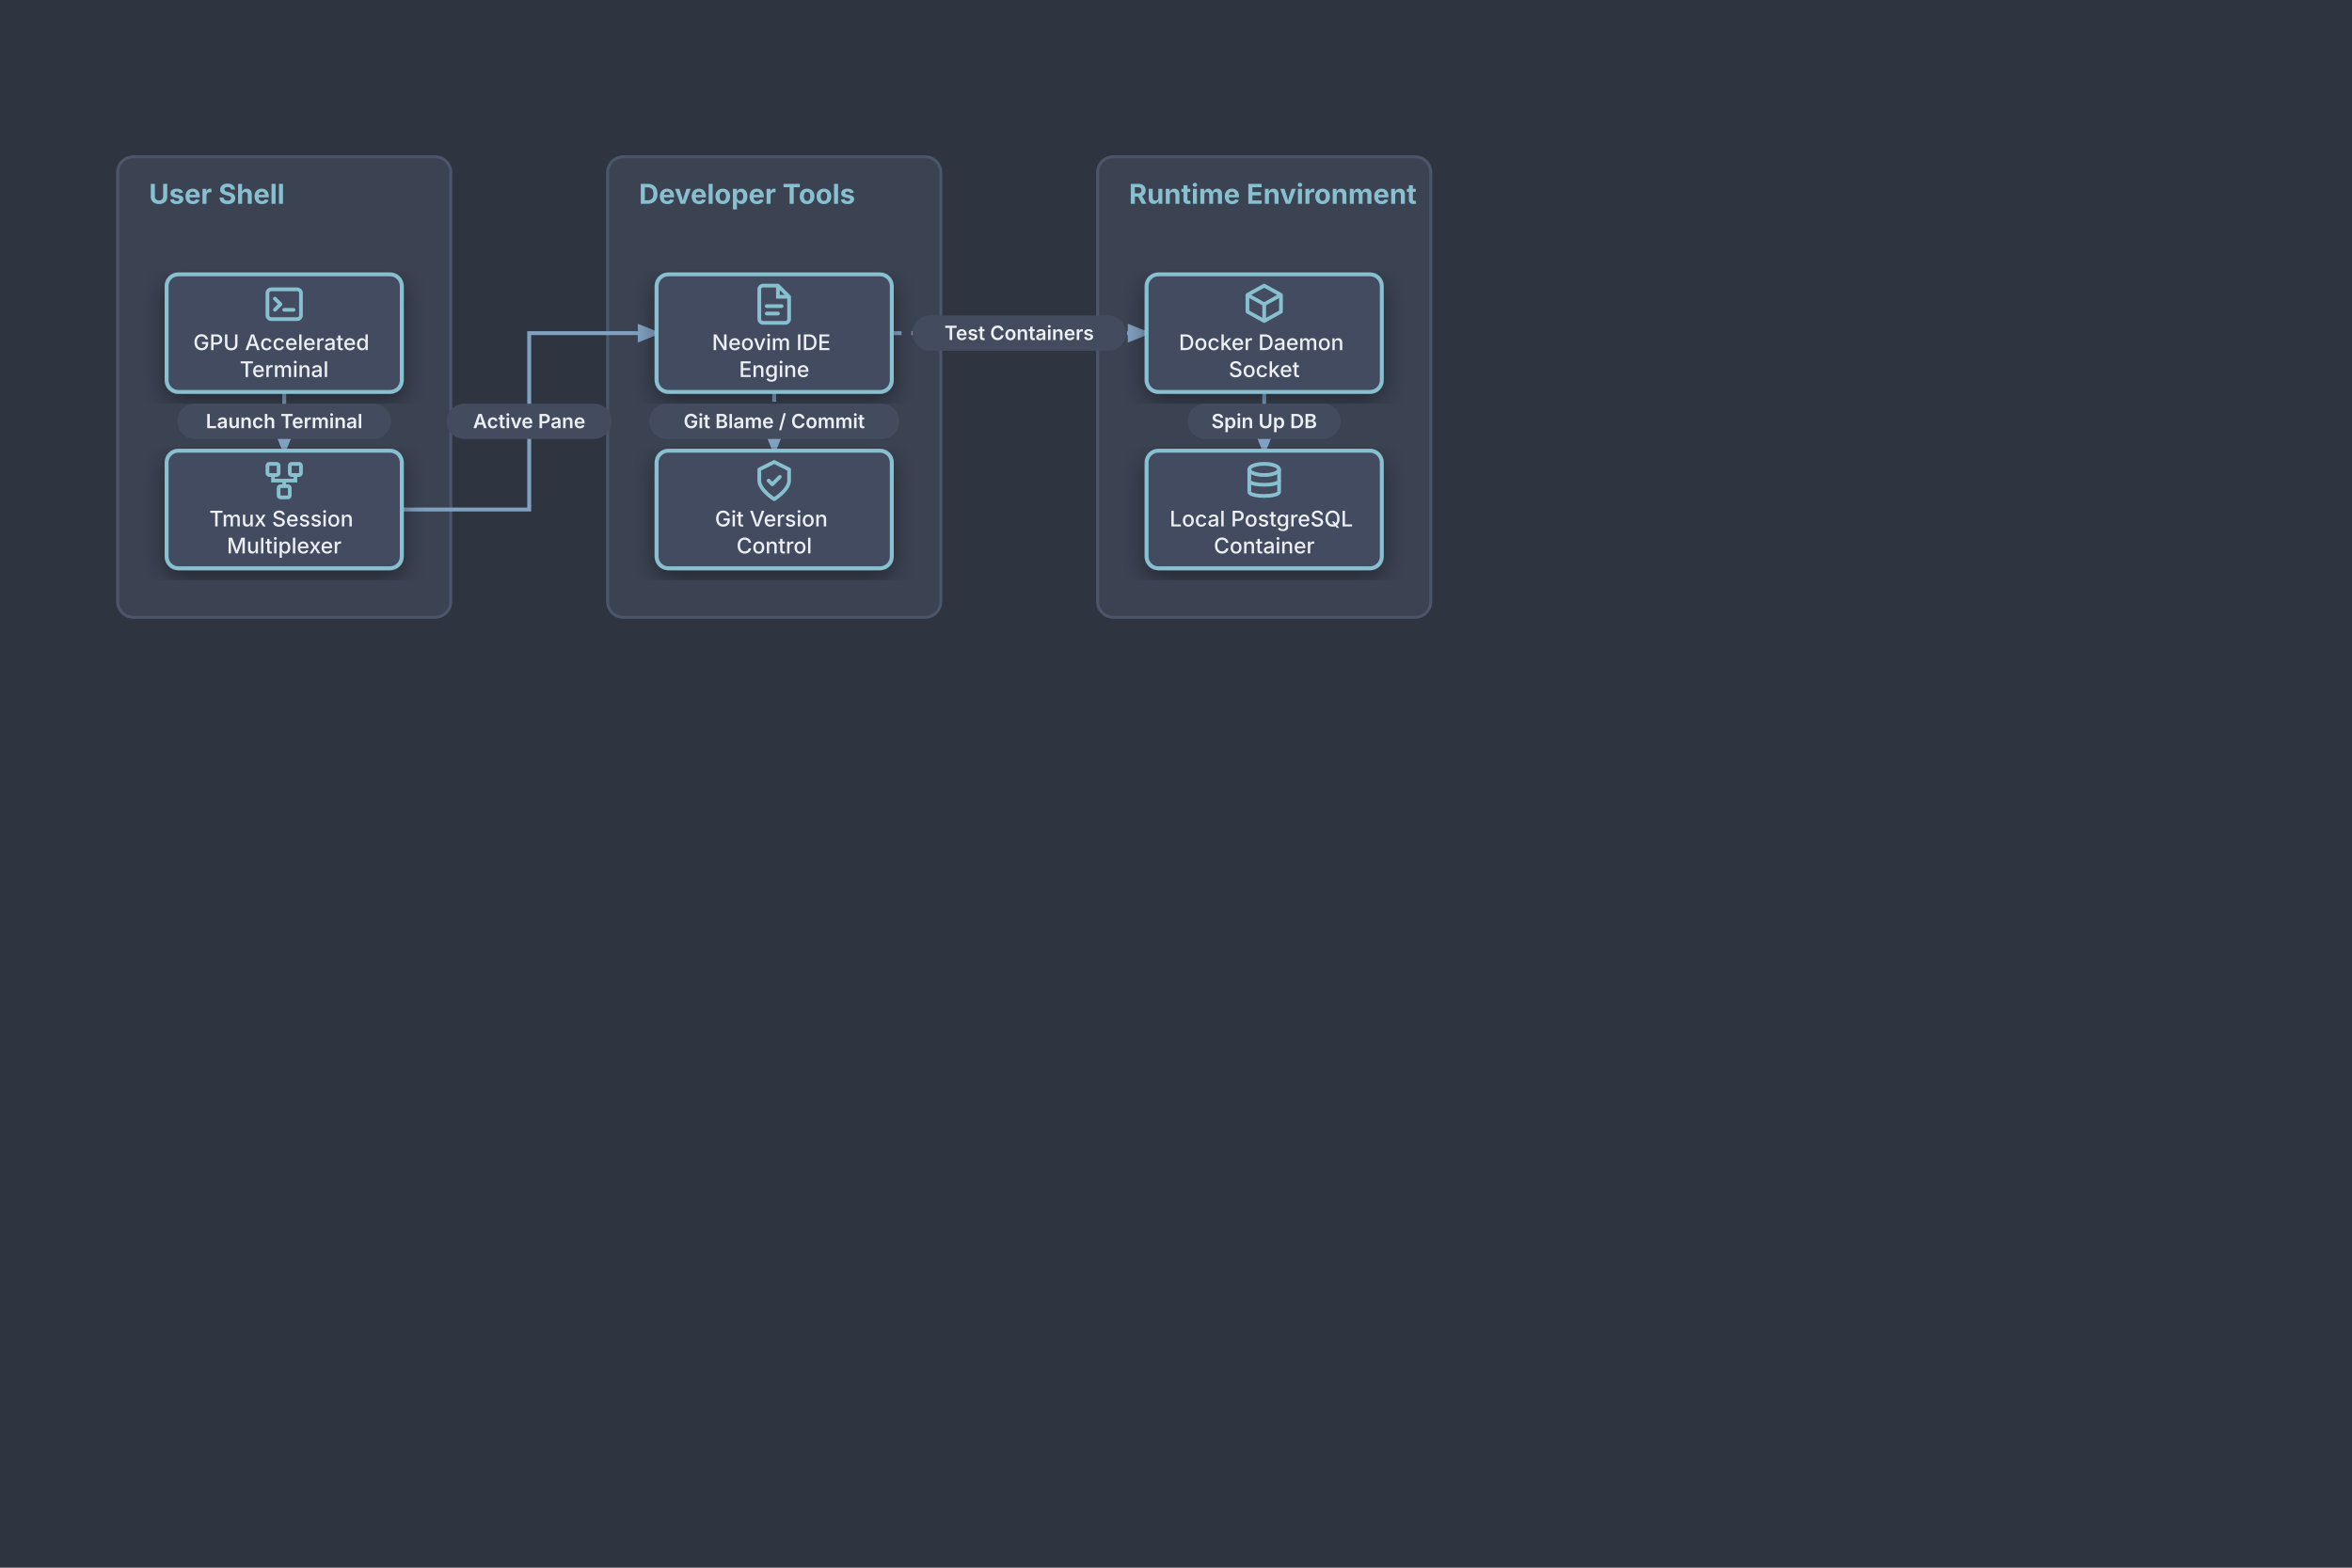
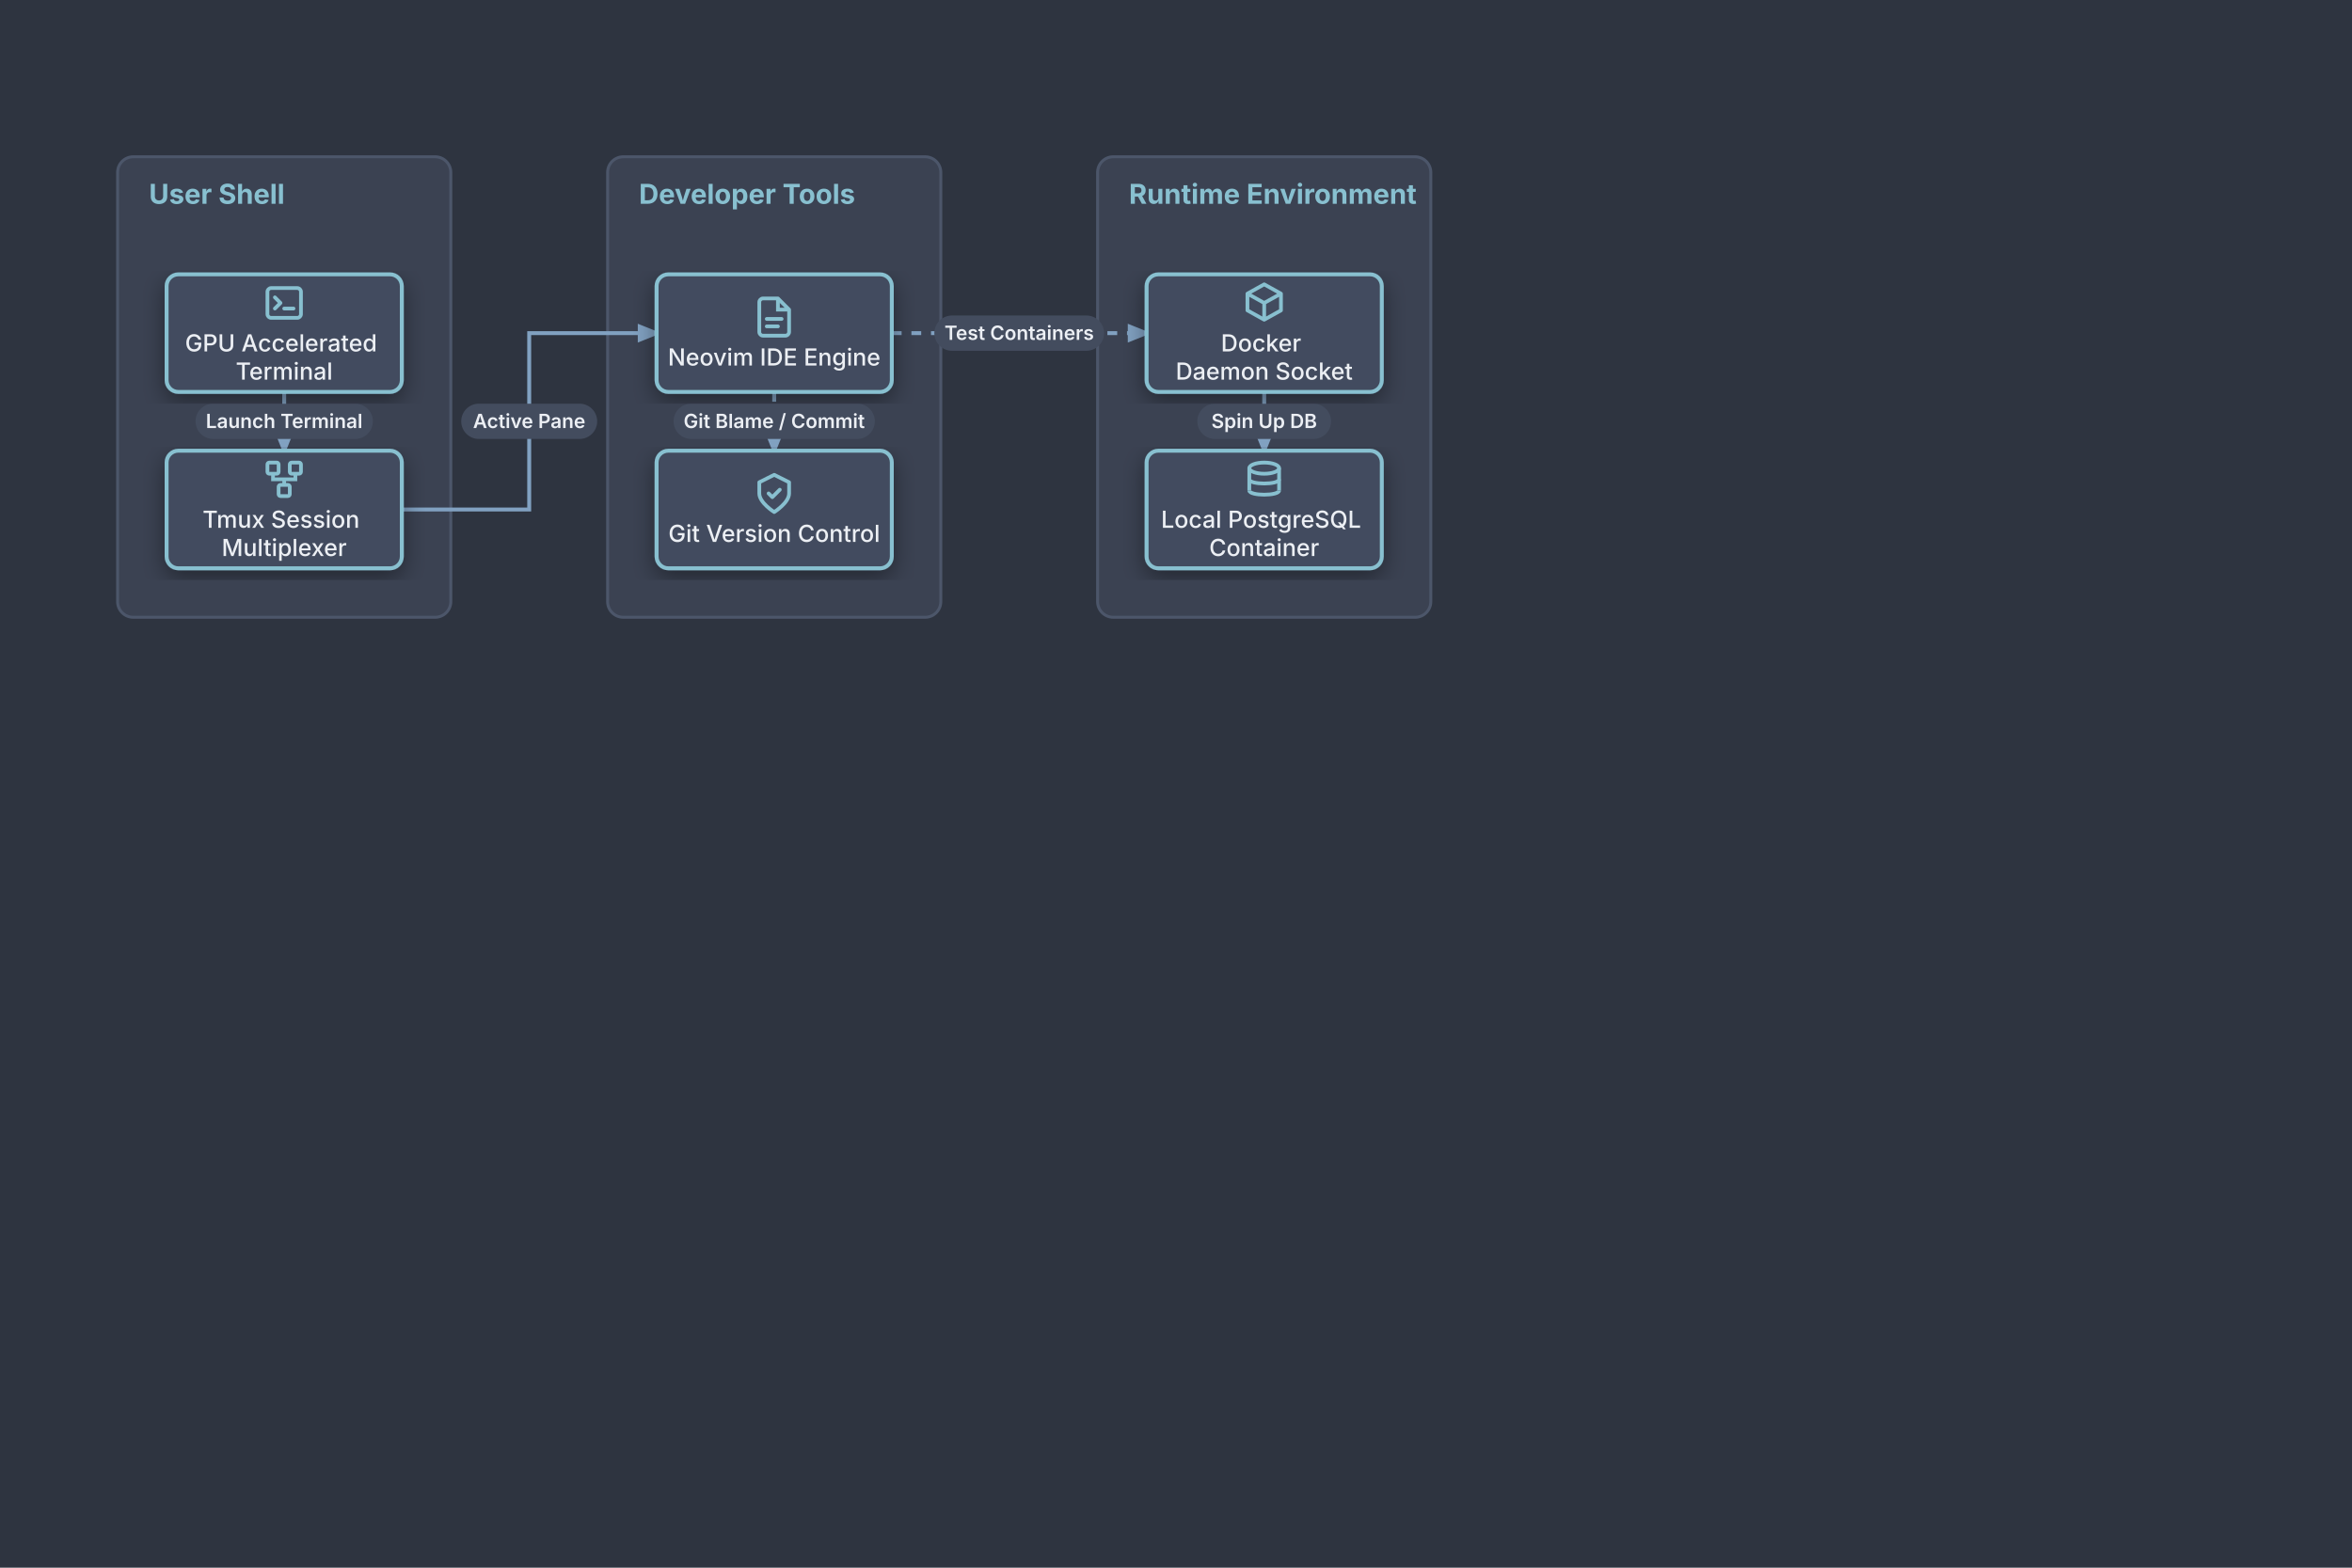
<svg xmlns="http://www.w3.org/2000/svg" viewBox="0 0 1200 800" width="1200" height="800">
  <defs>
    <marker id="arrow" viewBox="0 0 10 10" refX="8" refY="5" markerWidth="6" markerHeight="6" orient="auto-start-reverse">
      <path d="M 0 1 L 10 5 L 0 9 z" fill="#88C0D0" />
    </marker>
    <marker id="arrow-tail" viewBox="0 0 10 10" refX="2" refY="5" markerWidth="6" markerHeight="6" orient="auto">
      <path d="M 10 1 L 0 5 L 10 9 z" fill="#88C0D0" />
    </marker>
    <marker id="arrow-81A1C1" viewBox="0 0 10 10" refX="8" refY="5" markerWidth="6" markerHeight="6" orient="auto-start-reverse">
      <path d="M 0 1 L 10 5 L 0 9 z" fill="#81A1C1" />
    </marker>
    <marker id="arrow-81A1C1-tail" viewBox="0 0 10 10" refX="2" refY="5" markerWidth="6" markerHeight="6" orient="auto">
      <path d="M 10 1 L 0 5 L 10 9 z" fill="#81A1C1" />
    </marker>
    <filter id="shadow" x="-10%" y="-10%" width="120%" height="120%">
      <feDropShadow dx="0" dy="4" stdDeviation="6" flood-color="#000000" flood-opacity="0.4" />
    </filter>
  </defs>
  <rect width="100%" height="100%" fill="#2E3440" />
  <g id="group_1">
    <rect x="60.0" y="80.0" width="170.0" height="235.0" rx="8" fill="#3B4252" stroke="#4C566A" stroke-width="1.5" />
-     <text x="76.0" y="104.0" fill="#88C0D0" font-family="Inter, -apple-system, BlinkMacSystemFont, 'Segoe UI', Roboto, sans-serif" font-size="14" font-weight="bold">User Shell</text>
+     <text x="76" y="104" fill="#88C0D0" font-family="Inter, -apple-system, BlinkMacSystemFont, 'Segoe UI', Roboto, sans-serif" font-size="14" font-weight="700" text-anchor="start">User Shell</text>
  </g>
  <g id="group_2">
    <rect x="310.0" y="80.0" width="170.0" height="235.0" rx="8" fill="#3B4252" stroke="#4C566A" stroke-width="1.5" />
-     <text x="326.0" y="104.0" fill="#88C0D0" font-family="Inter, -apple-system, BlinkMacSystemFont, 'Segoe UI', Roboto, sans-serif" font-size="14" font-weight="bold">Developer Tools</text>
+     <text x="326" y="104" fill="#88C0D0" font-family="Inter, -apple-system, BlinkMacSystemFont, 'Segoe UI', Roboto, sans-serif" font-size="14" font-weight="700" text-anchor="start">Developer Tools</text>
  </g>
  <g id="group_3">
    <rect x="560.0" y="80.0" width="170.0" height="235.0" rx="8" fill="#3B4252" stroke="#4C566A" stroke-width="1.5" />
-     <text x="576.0" y="104.0" fill="#88C0D0" font-family="Inter, -apple-system, BlinkMacSystemFont, 'Segoe UI', Roboto, sans-serif" font-size="14" font-weight="bold">Runtime Environment</text>
+     <text x="576" y="104" fill="#88C0D0" font-family="Inter, -apple-system, BlinkMacSystemFont, 'Segoe UI', Roboto, sans-serif" font-size="14" font-weight="700" text-anchor="start">Runtime Environment</text>
  </g>
  <path d="M 145.0 200.0 L 145.0 230.0" fill="none" stroke="#81A1C1" stroke-width="2" marker-end="url(#arrow-81A1C1)" />
-   <g class="badge">
-     <rect x="90.5" y="206.0" width="109.0" height="18.0" rx="9.0" fill="#434C5E" />
-     <text x="145.0" y="218.5" fill="#ECEFF4" font-size="10.0" font-family="Inter, -apple-system, BlinkMacSystemFont, 'Segoe UI', Roboto, sans-serif" font-weight="600" text-anchor="middle">Launch Terminal</text>
-   </g>
  <path d="M 205.0 260.0 L 270.0 260.0 L 270.0 170.0 L 335.0 170.0" fill="none" stroke="#81A1C1" stroke-width="2" marker-end="url(#arrow-81A1C1)" />
-   <g class="badge">
-     <rect x="227.9" y="206.0" width="84.2" height="18.0" rx="9.0" fill="#434C5E" />
-     <text x="270.0" y="218.5" fill="#ECEFF4" font-size="10.0" font-family="Inter, -apple-system, BlinkMacSystemFont, 'Segoe UI', Roboto, sans-serif" font-weight="600" text-anchor="middle">Active Pane</text>
-   </g>
  <path d="M 395.0 200.0 L 395.0 230.0" fill="none" stroke="#81A1C1" stroke-width="2" stroke-dasharray="5,5" marker-end="url(#arrow-81A1C1)" />
-   <g class="badge">
-     <rect x="331.2" y="206.0" width="127.6" height="18.0" rx="9.0" fill="#434C5E" />
-     <text x="395.0" y="218.5" fill="#ECEFF4" font-size="10.0" font-family="Inter, -apple-system, BlinkMacSystemFont, 'Segoe UI', Roboto, sans-serif" font-weight="600" text-anchor="middle">Git Blame / Commit</text>
-   </g>
  <path d="M 455.0 170.0 L 585.0 170.0" fill="none" stroke="#81A1C1" stroke-width="2" stroke-dasharray="5,5" marker-end="url(#arrow-81A1C1)" />
-   <g class="badge">
-     <rect x="465.5" y="161.0" width="109.0" height="18.0" rx="9.0" fill="#434C5E" />
-     <text x="520.0" y="173.5" fill="#ECEFF4" font-size="10.0" font-family="Inter, -apple-system, BlinkMacSystemFont, 'Segoe UI', Roboto, sans-serif" font-weight="600" text-anchor="middle">Test Containers</text>
-   </g>
  <path d="M 645.0 200.0 L 645.0 230.0" fill="none" stroke="#81A1C1" stroke-width="2" marker-end="url(#arrow-81A1C1)" />
  <g class="badge">
-     <rect x="606.0" y="206.0" width="78.0" height="18.0" rx="9.0" fill="#434C5E" />
-     <text x="645.0" y="218.5" fill="#ECEFF4" font-size="10.0" font-family="Inter, -apple-system, BlinkMacSystemFont, 'Segoe UI', Roboto, sans-serif" font-weight="600" text-anchor="middle">Spin Up DB</text>
+     <rect x="99.759" y="206.0" width="90.482" height="18.0" rx="9.0" fill="#434C5E" />
+     <text x="145" y="218.44" fill="#ECEFF4" font-family="Inter, -apple-system, BlinkMacSystemFont, 'Segoe UI', Roboto, sans-serif" font-size="10" font-weight="600" text-anchor="middle">Launch Terminal</text>
+   </g>
+   <g class="badge">
+     <rect x="235.318" y="206.0" width="69.364" height="18.0" rx="9.0" fill="#434C5E" />
+     <text x="270" y="218.44" fill="#ECEFF4" font-family="Inter, -apple-system, BlinkMacSystemFont, 'Segoe UI', Roboto, sans-serif" font-size="10" font-weight="600" text-anchor="middle">Active Pane</text>
+   </g>
+   <g class="badge">
+     <rect x="343.66" y="206.0" width="102.68" height="18.0" rx="9.0" fill="#434C5E" />
+     <text x="395" y="218.44" fill="#ECEFF4" font-family="Inter, -apple-system, BlinkMacSystemFont, 'Segoe UI', Roboto, sans-serif" font-size="10" font-weight="600" text-anchor="middle">Git Blame / Commit</text>
+   </g>
+   <g class="badge">
+     <rect x="476.707" y="161.0" width="86.586" height="18.0" rx="9.0" fill="#434C5E" />
+     <text x="520" y="173.44" fill="#ECEFF4" font-family="Inter, -apple-system, BlinkMacSystemFont, 'Segoe UI', Roboto, sans-serif" font-size="10" font-weight="600" text-anchor="middle">Test Containers</text>
+   </g>
+   <g class="badge">
+     <rect x="610.877" y="206.0" width="68.246" height="18.0" rx="9.0" fill="#434C5E" />
+     <text x="645" y="218.44" fill="#ECEFF4" font-family="Inter, -apple-system, BlinkMacSystemFont, 'Segoe UI', Roboto, sans-serif" font-size="10" font-weight="600" text-anchor="middle">Spin Up DB</text>
  </g>
  <g id="terminal" filter="url(#shadow)">
    <rect x="85.0" y="140.0" width="120.0" height="60.0" rx="6.0" fill="#434C5E" stroke="#88C0D0" stroke-width="2.0" />
-     <g class="icon icon-terminal" transform="translate(133.6, 143.85) scale(0.95)">
+     <g class="icon icon-terminal" transform="translate(133.6, 143.2) scale(0.95)">
      <rect x="3" y="4" width="18" height="16" rx="2" fill="none" stroke="#88C0D0" stroke-width="2.0" />
      <polyline points="7,9 10,12 7,15" fill="none" stroke="#88C0D0" stroke-width="2.0" stroke-linecap="round" stroke-linejoin="round" />
      <line x1="12" y1="15" x2="17" y2="15" stroke="#88C0D0" stroke-width="2.0" stroke-linecap="round" />
    </g>
-     <text x="145.0" y="178.65" text-anchor="middle" fill="#ECEFF4" font-family="Inter, -apple-system, BlinkMacSystemFont, 'Segoe UI', Roboto, sans-serif" font-size="11.0" font-weight="500">
-       <tspan x="145.0" dy="0">GPU Accelerated</tspan>
-       <tspan x="145.0" dy="13.75">Terminal</tspan>
+     <text x="145" y="179.33" text-anchor="middle" fill="#ECEFF4" font-family="Inter, -apple-system, BlinkMacSystemFont, 'Segoe UI', Roboto, sans-serif" font-size="12" font-weight="500">
+       <tspan x="145" dy="0">GPU Accelerated</tspan>
+       <tspan x="145" dy="14.4">Terminal</tspan>
    </text>
  </g>
  <g id="tmux" filter="url(#shadow)">
    <rect x="85.0" y="230.0" width="120.0" height="60.0" rx="6.0" fill="#434C5E" stroke="#88C0D0" stroke-width="2.0" />
-     <g class="icon icon-workflow" transform="translate(133.6, 233.85) scale(0.95)">
+     <g class="icon icon-workflow" transform="translate(133.6, 233.2) scale(0.95)">
      <rect x="3" y="3" width="6" height="6" rx="1" fill="none" stroke="#88C0D0" stroke-width="2.0" />
      <rect x="15" y="3" width="6" height="6" rx="1" fill="none" stroke="#88C0D0" stroke-width="2.0" />
      <rect x="9" y="15" width="6" height="6" rx="1" fill="none" stroke="#88C0D0" stroke-width="2.0" />
      <path d="M 6 9 V 12 H 12 V 15 M 18 9 V 12 H 12" fill="none" stroke="#88C0D0" stroke-width="2.0" />
    </g>
-     <text x="145.0" y="268.65" text-anchor="middle" fill="#ECEFF4" font-family="Inter, -apple-system, BlinkMacSystemFont, 'Segoe UI', Roboto, sans-serif" font-size="11.0" font-weight="500">
-       <tspan x="145.0" dy="0">Tmux Session</tspan>
-       <tspan x="145.0" dy="13.75">Multiplexer</tspan>
+     <text x="145" y="269.33" text-anchor="middle" fill="#ECEFF4" font-family="Inter, -apple-system, BlinkMacSystemFont, 'Segoe UI', Roboto, sans-serif" font-size="12" font-weight="500">
+       <tspan x="145" dy="0">Tmux Session</tspan>
+       <tspan x="145" dy="14.4">Multiplexer</tspan>
    </text>
  </g>
  <g id="neovim" filter="url(#shadow)">
    <rect x="335.0" y="140.0" width="120.0" height="60.0" rx="6.0" fill="#434C5E" stroke="#88C0D0" stroke-width="2.0" />
-     <g class="icon icon-document" transform="translate(383.6, 143.85) scale(0.95)">
+     <g class="icon icon-document" transform="translate(383.6, 150.4) scale(0.95)">
      <path d="M 14 2 H 6 A 2 2 0 0 0 4 4 V 20 A 2 2 0 0 0 6 22 H 18 A 2 2 0 0 0 20 20 V 8 Z" fill="none" stroke="#88C0D0" stroke-width="2.0" stroke-linejoin="round" />
      <polyline points="14,2 14,8 20,8" fill="none" stroke="#88C0D0" stroke-width="2.0" />
      <line x1="8" y1="13" x2="16" y2="13" stroke="#88C0D0" stroke-width="2.0" stroke-linecap="round" />
      <line x1="8" y1="17" x2="14" y2="17" stroke="#88C0D0" stroke-width="2.0" stroke-linecap="round" />
    </g>
-     <text x="395.0" y="178.65" text-anchor="middle" fill="#ECEFF4" font-family="Inter, -apple-system, BlinkMacSystemFont, 'Segoe UI', Roboto, sans-serif" font-size="11.0" font-weight="500">
-       <tspan x="395.0" dy="0">Neovim IDE</tspan>
-       <tspan x="395.0" dy="13.75">Engine</tspan>
-     </text>
+     <text x="395" y="186.53" fill="#ECEFF4" font-family="Inter, -apple-system, BlinkMacSystemFont, 'Segoe UI', Roboto, sans-serif" font-size="12" font-weight="500" text-anchor="middle">Neovim IDE Engine</text>
  </g>
  <g id="git_daemon" filter="url(#shadow)">
    <rect x="335.0" y="230.0" width="120.0" height="60.0" rx="6.0" fill="#434C5E" stroke="#88C0D0" stroke-width="2.0" />
-     <g class="icon icon-shield" transform="translate(383.6, 233.85) scale(0.95)">
+     <g class="icon icon-shield" transform="translate(383.6, 240.4) scale(0.95)">
      <path d="M 12 2 L 20 6 V 12 C 20 17 12 22 12 22 C 12 22 4 17 4 12 V 6 Z" fill="none" stroke="#88C0D0" stroke-width="2.0" stroke-linejoin="round" />
      <polyline points="9,12 11,14 15,10" fill="none" stroke="#88C0D0" stroke-width="2.0" stroke-linecap="round" stroke-linejoin="round" />
    </g>
-     <text x="395.0" y="268.65" text-anchor="middle" fill="#ECEFF4" font-family="Inter, -apple-system, BlinkMacSystemFont, 'Segoe UI', Roboto, sans-serif" font-size="11.0" font-weight="500">
-       <tspan x="395.0" dy="0">Git Version</tspan>
-       <tspan x="395.0" dy="13.75">Control</tspan>
-     </text>
+     <text x="395" y="276.53" fill="#ECEFF4" font-family="Inter, -apple-system, BlinkMacSystemFont, 'Segoe UI', Roboto, sans-serif" font-size="12" font-weight="500" text-anchor="middle">Git Version Control</text>
  </g>
  <g id="docker_sock" filter="url(#shadow)">
    <rect x="585.0" y="140.0" width="120.0" height="60.0" rx="6.0" fill="#434C5E" stroke="#88C0D0" stroke-width="2.0" />
-     <g class="icon icon-container" transform="translate(633.6, 143.85) scale(0.95)">
+     <g class="icon icon-container" transform="translate(633.6, 143.2) scale(0.95)">
      <path d="M 3 7 L 12 2 L 21 7 L 12 12 Z M 3 7 V 16 L 12 21 V 12 M 21 7 V 16 L 12 21" fill="none" stroke="#88C0D0" stroke-width="2.0" stroke-linejoin="round" />
    </g>
-     <text x="645.0" y="178.65" text-anchor="middle" fill="#ECEFF4" font-family="Inter, -apple-system, BlinkMacSystemFont, 'Segoe UI', Roboto, sans-serif" font-size="11.0" font-weight="500">
-       <tspan x="645.0" dy="0">Docker Daemon</tspan>
-       <tspan x="645.0" dy="13.75">Socket</tspan>
+     <text x="645" y="179.33" text-anchor="middle" fill="#ECEFF4" font-family="Inter, -apple-system, BlinkMacSystemFont, 'Segoe UI', Roboto, sans-serif" font-size="12" font-weight="500">
+       <tspan x="645" dy="0">Docker</tspan>
+       <tspan x="645" dy="14.4">Daemon Socket</tspan>
    </text>
  </g>
  <g id="local_db" filter="url(#shadow)">
    <rect x="585.0" y="230.0" width="120.0" height="60.0" rx="6.0" fill="#434C5E" stroke="#88C0D0" stroke-width="2.0" />
-     <g class="icon icon-database" transform="translate(633.6, 233.85) scale(0.95)">
+     <g class="icon icon-database" transform="translate(633.6, 233.2) scale(0.95)">
      <ellipse cx="12" cy="6" rx="8" ry="3" fill="none" stroke="#88C0D0" stroke-width="2.0" />
      <path d="M 4 12 C 4 15 20 15 20 12" fill="none" stroke="#88C0D0" stroke-width="2.0" />
      <path d="M 4 18 C 4 21 20 21 20 18" fill="none" stroke="#88C0D0" stroke-width="2.0" />
      <line x1="4" y1="6" x2="4" y2="18" stroke="#88C0D0" stroke-width="2.0" />
      <line x1="20" y1="6" x2="20" y2="18" stroke="#88C0D0" stroke-width="2.0" />
    </g>
-     <text x="645.0" y="268.65" text-anchor="middle" fill="#ECEFF4" font-family="Inter, -apple-system, BlinkMacSystemFont, 'Segoe UI', Roboto, sans-serif" font-size="11.0" font-weight="500">
-       <tspan x="645.0" dy="0">Local PostgreSQL</tspan>
-       <tspan x="645.0" dy="13.75">Container</tspan>
+     <text x="645" y="269.33" text-anchor="middle" fill="#ECEFF4" font-family="Inter, -apple-system, BlinkMacSystemFont, 'Segoe UI', Roboto, sans-serif" font-size="12" font-weight="500">
+       <tspan x="645" dy="0">Local PostgreSQL</tspan>
+       <tspan x="645" dy="14.4">Container</tspan>
    </text>
  </g>
</svg>
